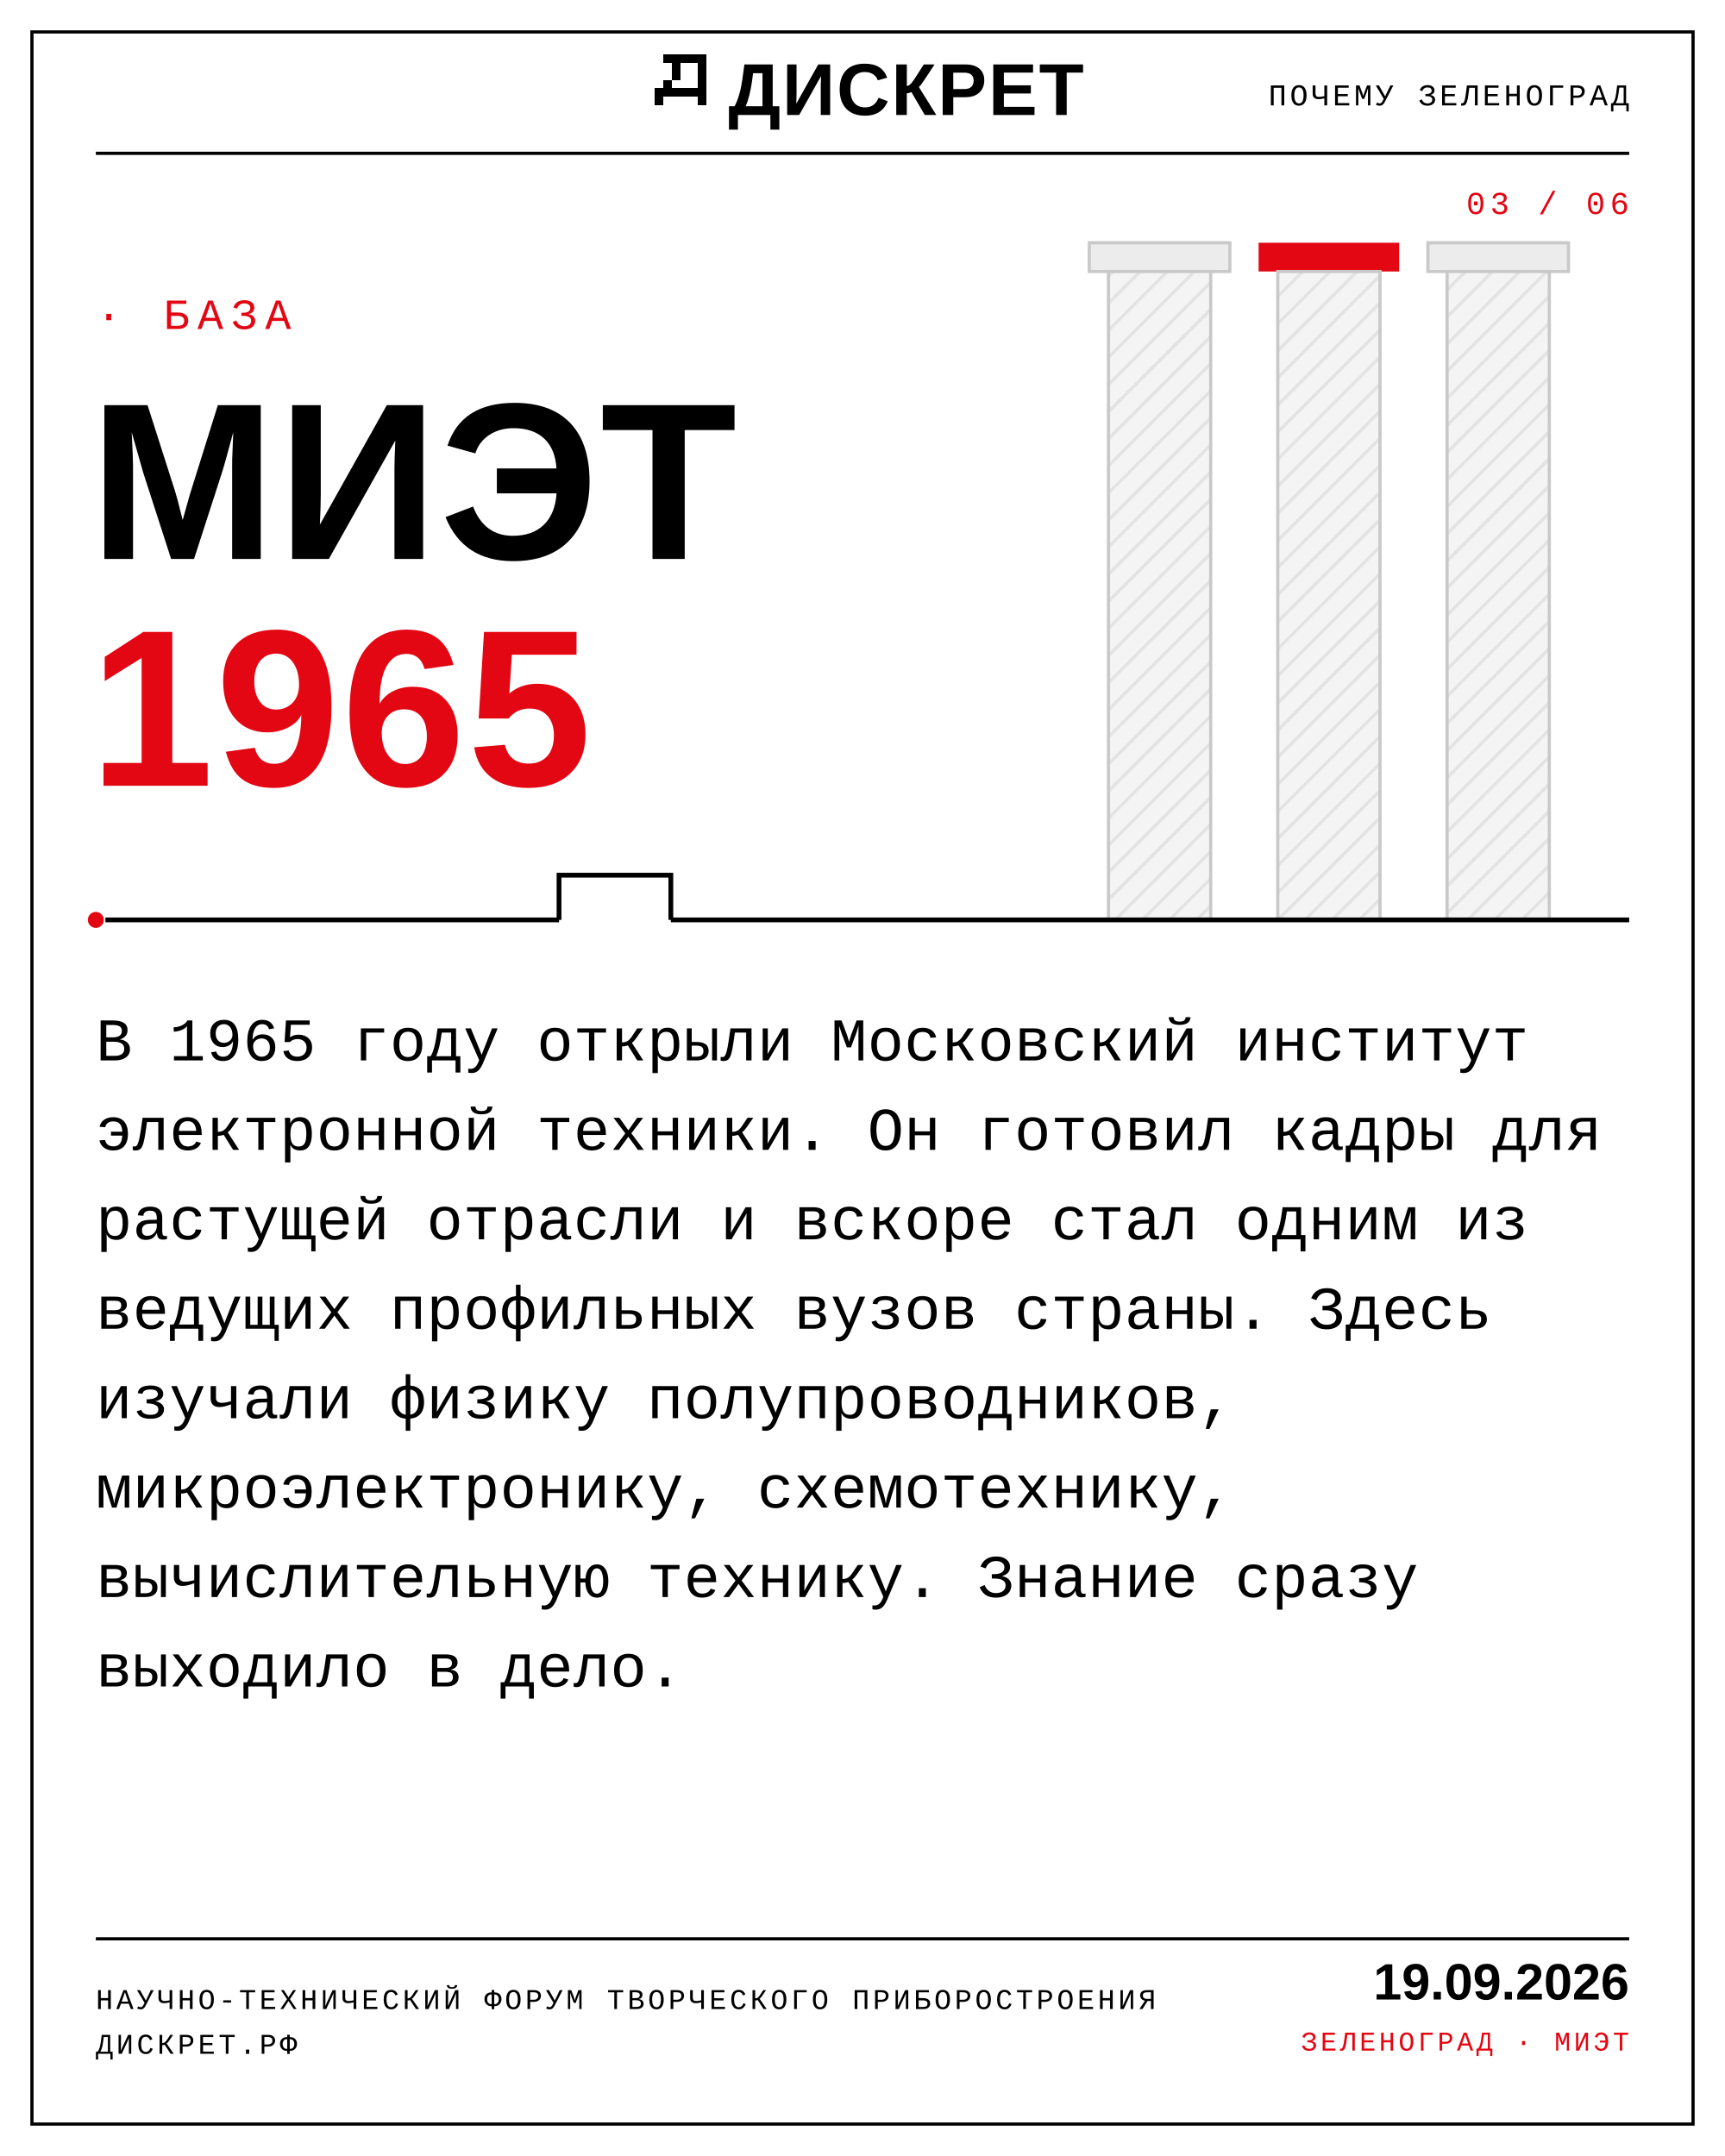
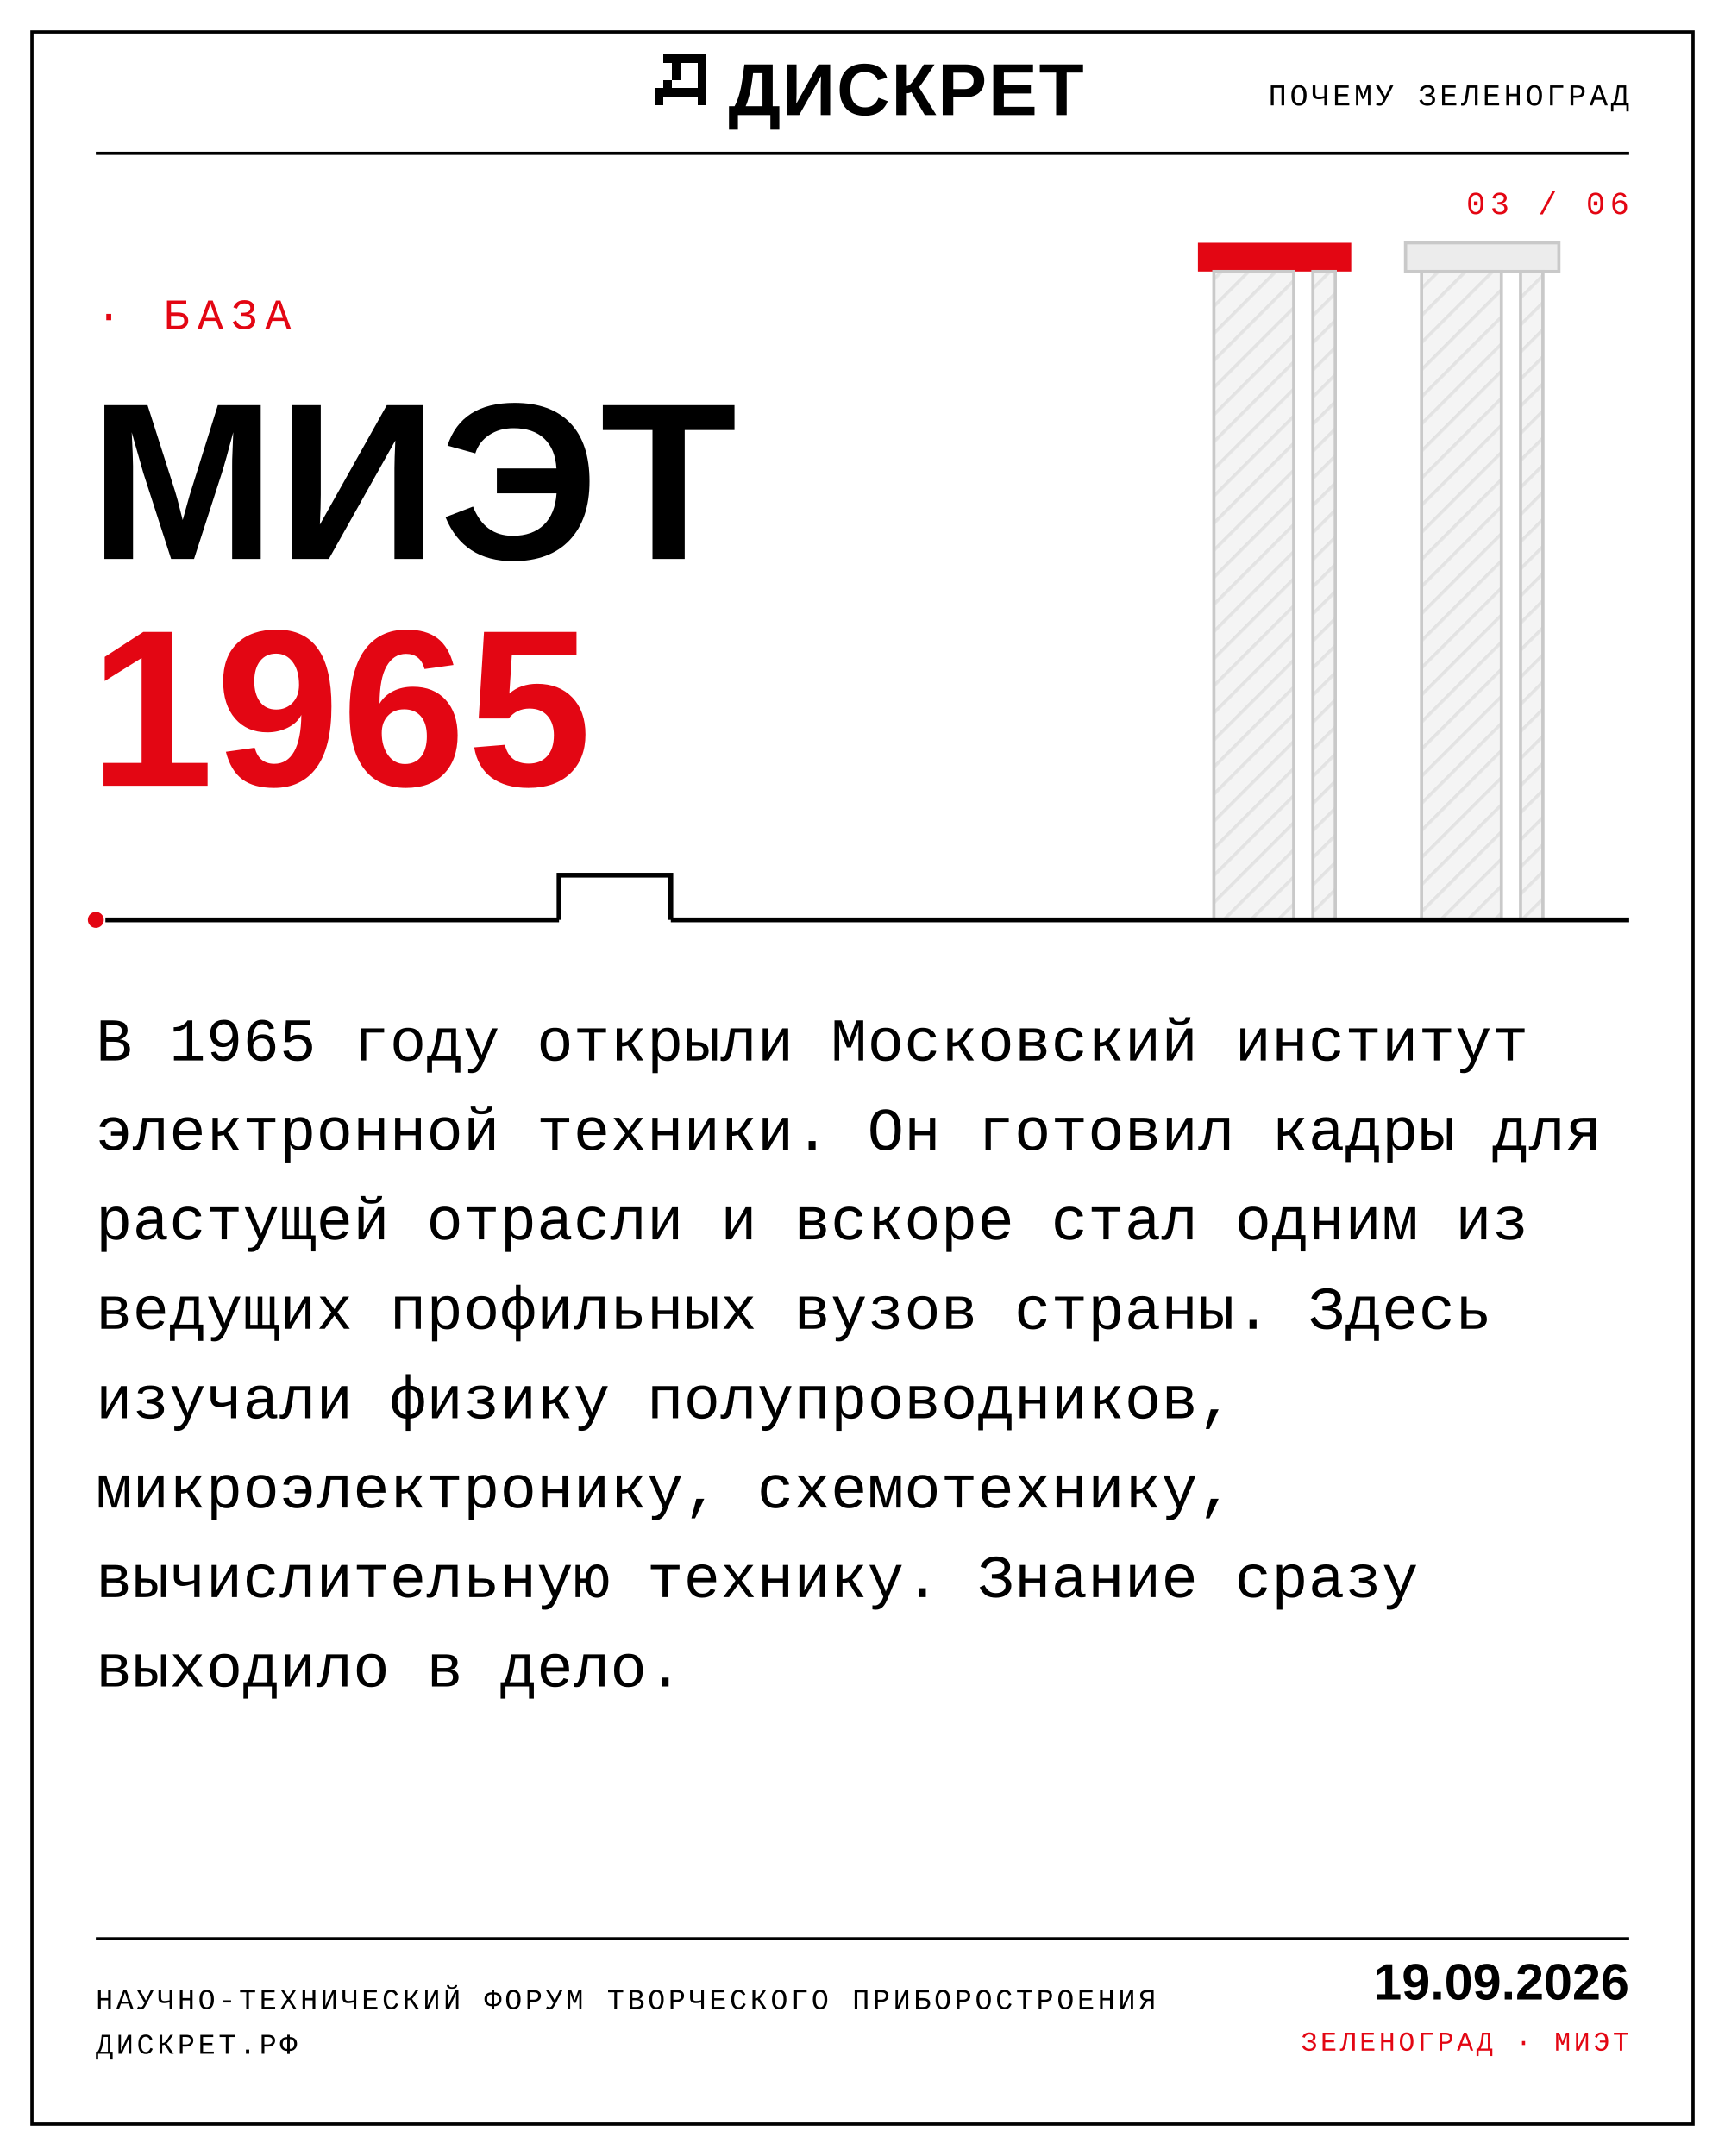
<svg xmlns="http://www.w3.org/2000/svg" width="1080" height="1350" viewBox="0 0 1080 1350" fill="none" font-family="'Arial Narrow','Helvetica Neue',Arial,sans-serif">
  <defs>
    <g id="logoD" shape-rendering="crispEdges" transform="scale(0.66667)">
      <rect x="10" y="0" width="2" height="12" />
      <rect x="2" y="0" width="8" height="2" />
      <rect x="4" y="2" width="2" height="4" />
      <rect x="2" y="6" width="2" height="2" />
      <rect x="0" y="8" width="12" height="2" />
      <rect x="0" y="10" width="2" height="2" />
    </g>
    <pattern id="th" width="12" height="12" patternTransform="rotate(45)" patternUnits="userSpaceOnUse">
      <rect width="12" height="12" fill="#f4f4f4" />
      <line x1="0" y1="0" x2="0" y2="12" stroke="#e3e3e3" stroke-width="4" />
    </pattern>
  </defs>
  <rect width="1080" height="1350" fill="#FFFFFF" />
  <rect x="20" y="20" width="1040" height="1310" fill="none" stroke="#000" stroke-width="2" />
  <use href="#logoD" fill="#000" transform="translate(410,34) scale(4.0)" />
  <text x="456" y="72" font-weight="800" font-size="46" letter-spacing="1" fill="#000">ДИСКРЕТ</text>
  <text x="1020" y="66" text-anchor="end" font-family="'Courier New',monospace" font-size="19" letter-spacing="2" fill="#000">ПОЧЕМУ ЗЕЛЕНОГРАД</text>
  <line x1="60" y1="96" x2="1020" y2="96" stroke="#000" stroke-width="2" />
  <text x="1020" y="134" text-anchor="end" font-family="'Courier New',monospace" font-size="20" letter-spacing="3" fill="#E30613">03 / 06</text>
-   <rect x="682" y="152" width="88" height="18" fill="#ececec" stroke="#c9c9c9" stroke-width="2" />
-   <rect x="694" y="170" width="64" height="406" fill="url(#th)" stroke="#c9c9c9" stroke-width="2" />
-   <rect x="788" y="152" width="88" height="18" fill="#E30613" />
-   <rect x="800" y="170" width="64" height="406" fill="url(#th)" stroke="#c9c9c9" stroke-width="2" />
-   <rect x="894" y="152" width="88" height="18" fill="#ececec" stroke="#c9c9c9" stroke-width="2" />
-   <rect x="906" y="170" width="64" height="406" fill="url(#th)" stroke="#c9c9c9" stroke-width="2" />
+   <rect x="750" y="152" width="96" height="18" fill="#E30613" />
+   <rect x="760" y="170" width="50" height="406" fill="url(#th)" stroke="#c9c9c9" stroke-width="2" />
+   <rect x="822" y="170" width="14" height="406" fill="url(#th)" stroke="#c9c9c9" stroke-width="2" />
+   <rect x="880" y="152" width="96" height="18" fill="#ececec" stroke="#c9c9c9" stroke-width="2" />
+   <rect x="890" y="170" width="50" height="406" fill="url(#th)" stroke="#c9c9c9" stroke-width="2" />
+   <rect x="952" y="170" width="14" height="406" fill="url(#th)" stroke="#c9c9c9" stroke-width="2" />
  <text x="60" y="206" font-family="'Courier New',monospace" font-size="27" letter-spacing="5" fill="#E30613">· БАЗА</text>
  <text x="56" y="350" font-weight="800" font-size="140" letter-spacing="1" fill="#000">МИЭТ</text>
  <text x="56" y="492" font-weight="800" font-size="140" letter-spacing="1" fill="#E30613">1965</text>
  <circle cx="60" cy="576" r="5" fill="#E30613" />
  <line x1="66" y1="576" x2="350" y2="576" stroke="#000" stroke-width="3" />
  <polyline points="350,576 350,548 420,548 420,576" fill="none" stroke="#000" stroke-width="3" />
  <line x1="420" y1="576" x2="1020" y2="576" stroke="#000" stroke-width="3" />
  <text x="60" y="664" font-family="'Courier New',monospace" font-size="38" letter-spacing="0.2" fill="#000">В 1965 году открыли Московский институт</text>
  <text x="60" y="720" font-family="'Courier New',monospace" font-size="38" letter-spacing="0.2" fill="#000">электронной техники. Он готовил кадры для</text>
  <text x="60" y="776" font-family="'Courier New',monospace" font-size="38" letter-spacing="0.2" fill="#000">растущей отрасли и вскоре стал одним из</text>
  <text x="60" y="832" font-family="'Courier New',monospace" font-size="38" letter-spacing="0.2" fill="#000">ведущих профильных вузов страны. Здесь</text>
  <text x="60" y="888" font-family="'Courier New',monospace" font-size="38" letter-spacing="0.2" fill="#000">изучали физику полупроводников,</text>
  <text x="60" y="944" font-family="'Courier New',monospace" font-size="38" letter-spacing="0.2" fill="#000">микроэлектронику, схемотехнику,</text>
  <text x="60" y="1000" font-family="'Courier New',monospace" font-size="38" letter-spacing="0.2" fill="#000">вычислительную технику. Знание сразу</text>
  <text x="60" y="1056" font-family="'Courier New',monospace" font-size="38" letter-spacing="0.2" fill="#000">выходило в дело.</text>
  <line x1="60" y1="1214" x2="1020" y2="1214" stroke="#000" stroke-width="2" />
  <text x="60" y="1258" font-family="'Courier New',monospace" font-size="18" letter-spacing="2" fill="#000">НАУЧНО-ТЕХНИЧЕСКИЙ ФОРУМ ТВОРЧЕСКОГО ПРИБОРОСТРОЕНИЯ</text>
  <text x="60" y="1286" font-family="'Courier New',monospace" font-size="18" letter-spacing="2" fill="#000">ДИСКРЕТ.РФ</text>
  <text x="1020" y="1252" text-anchor="end" font-weight="800" font-size="32" fill="#000">19.09.2026</text>
  <text x="1020" y="1284" text-anchor="end" font-family="'Courier New',monospace" font-size="17" letter-spacing="2" fill="#E30613">ЗЕЛЕНОГРАД · МИЭТ</text>
</svg>
